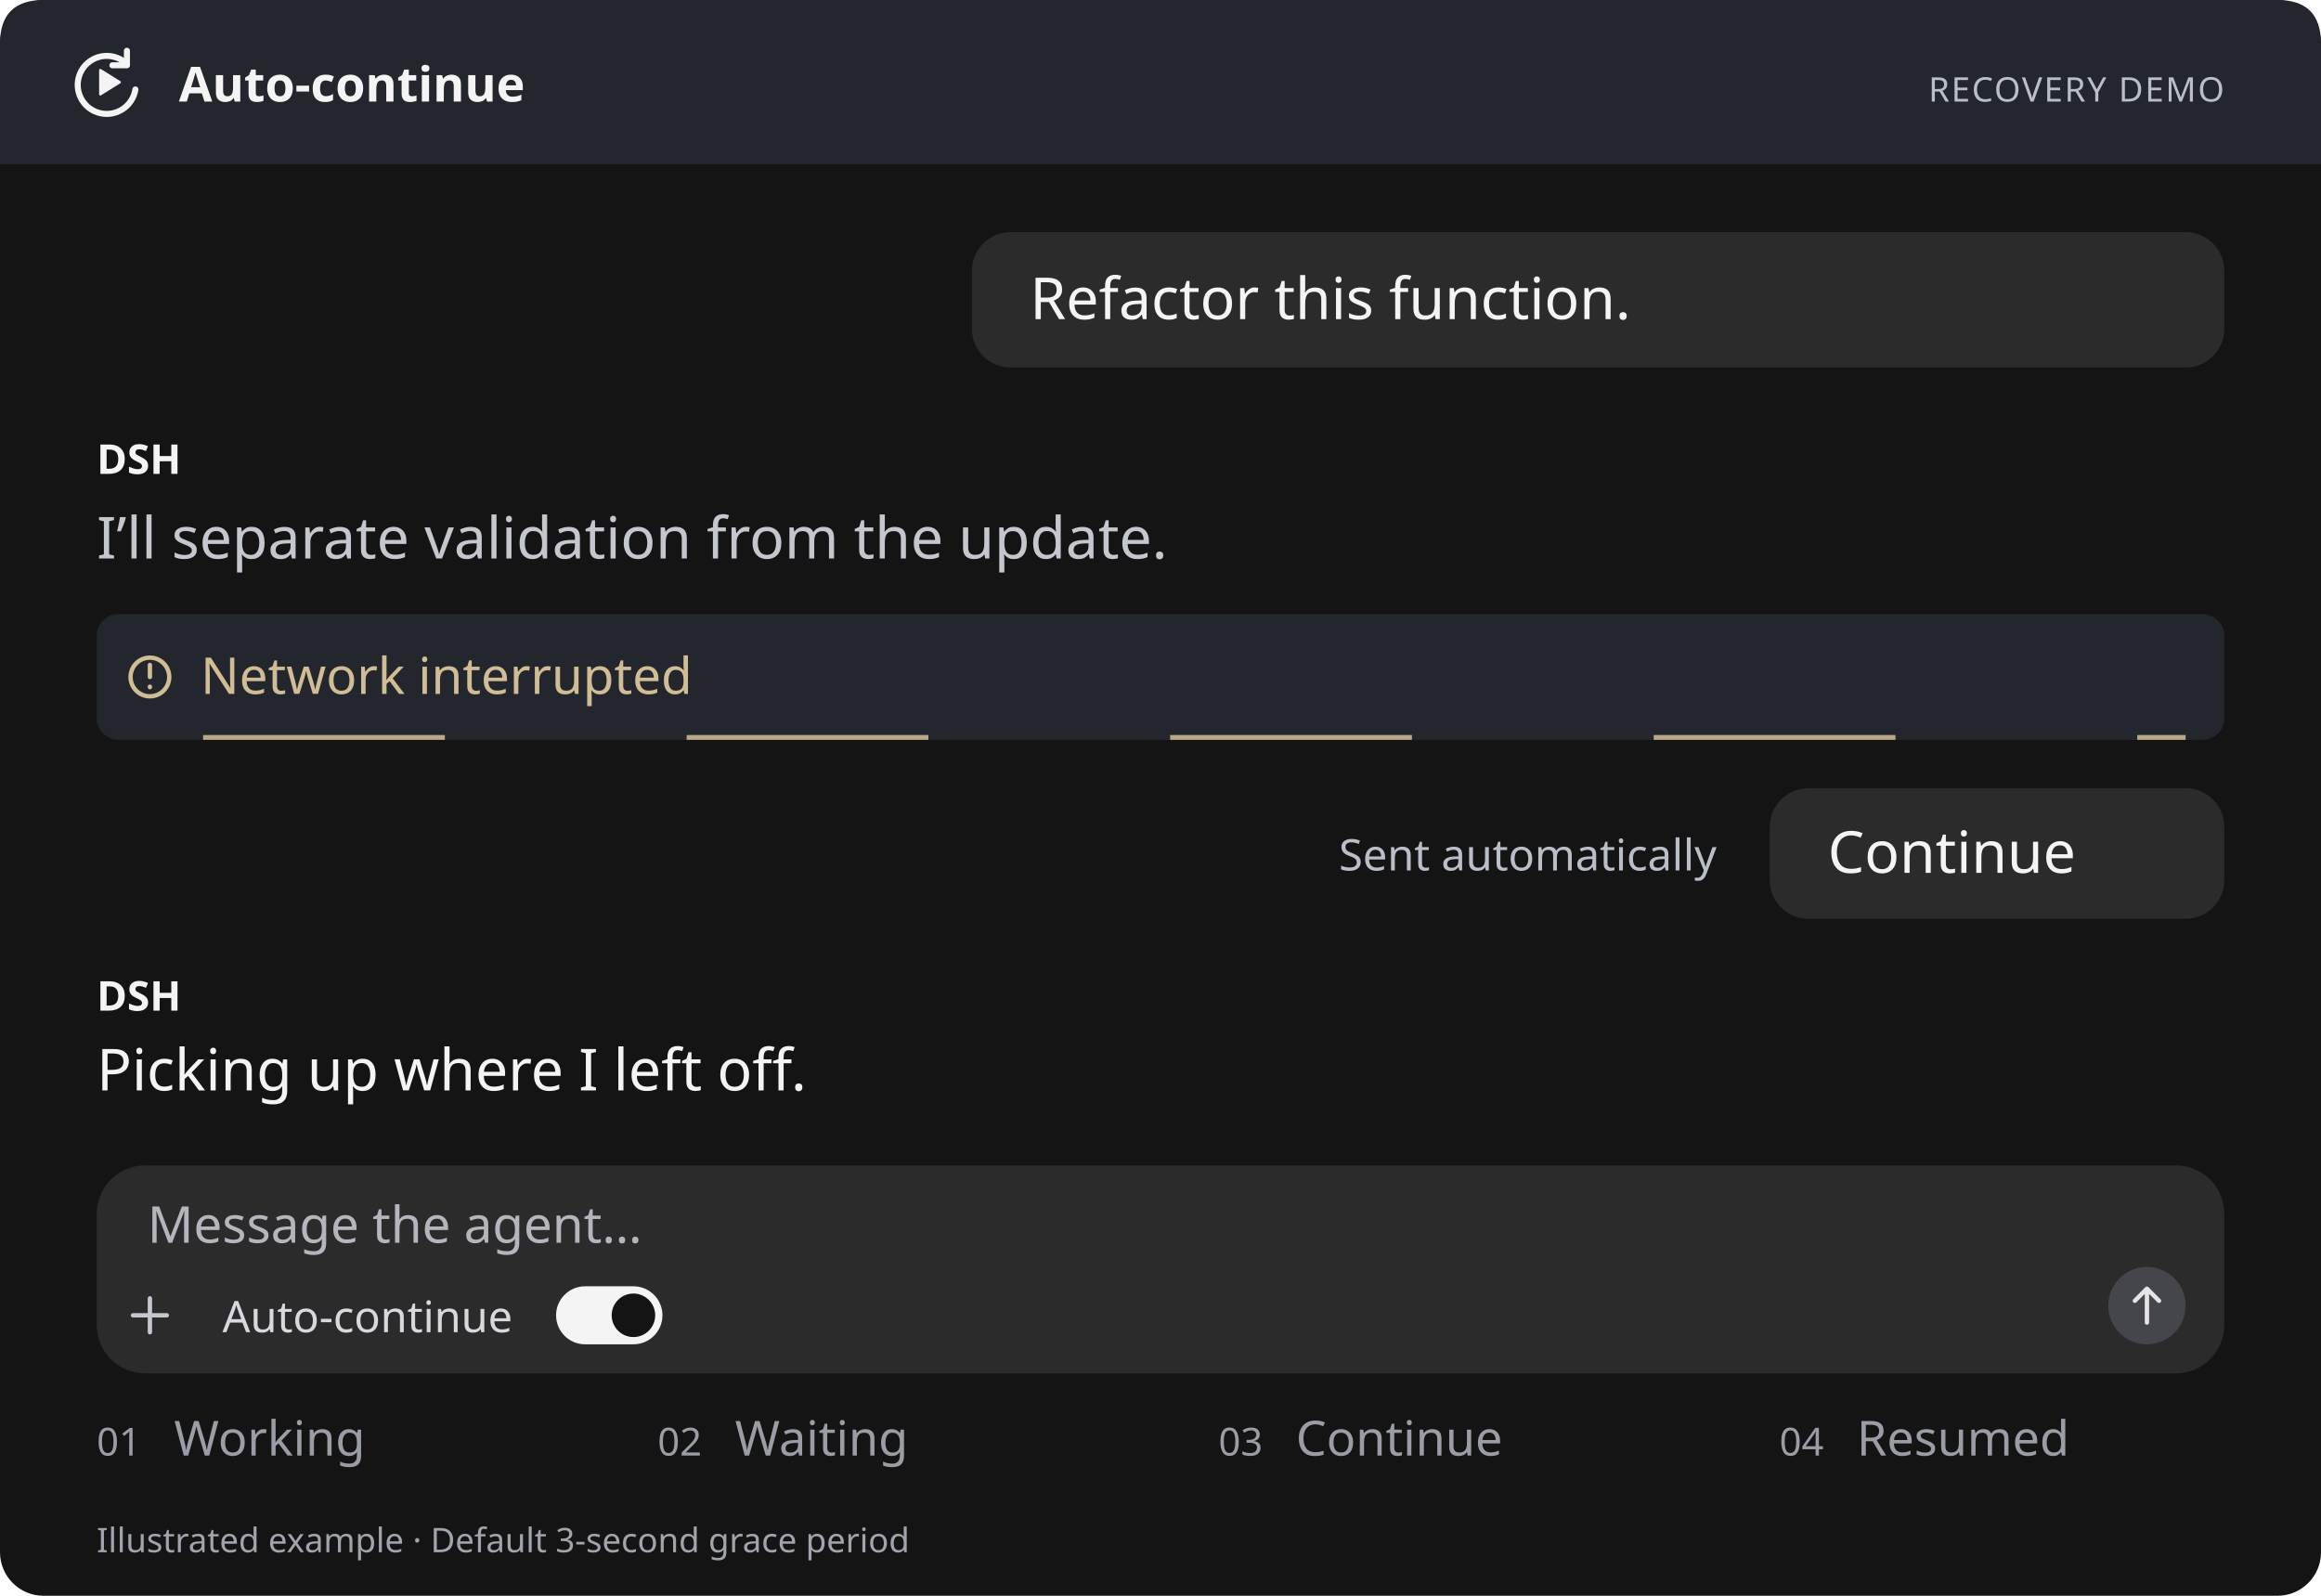
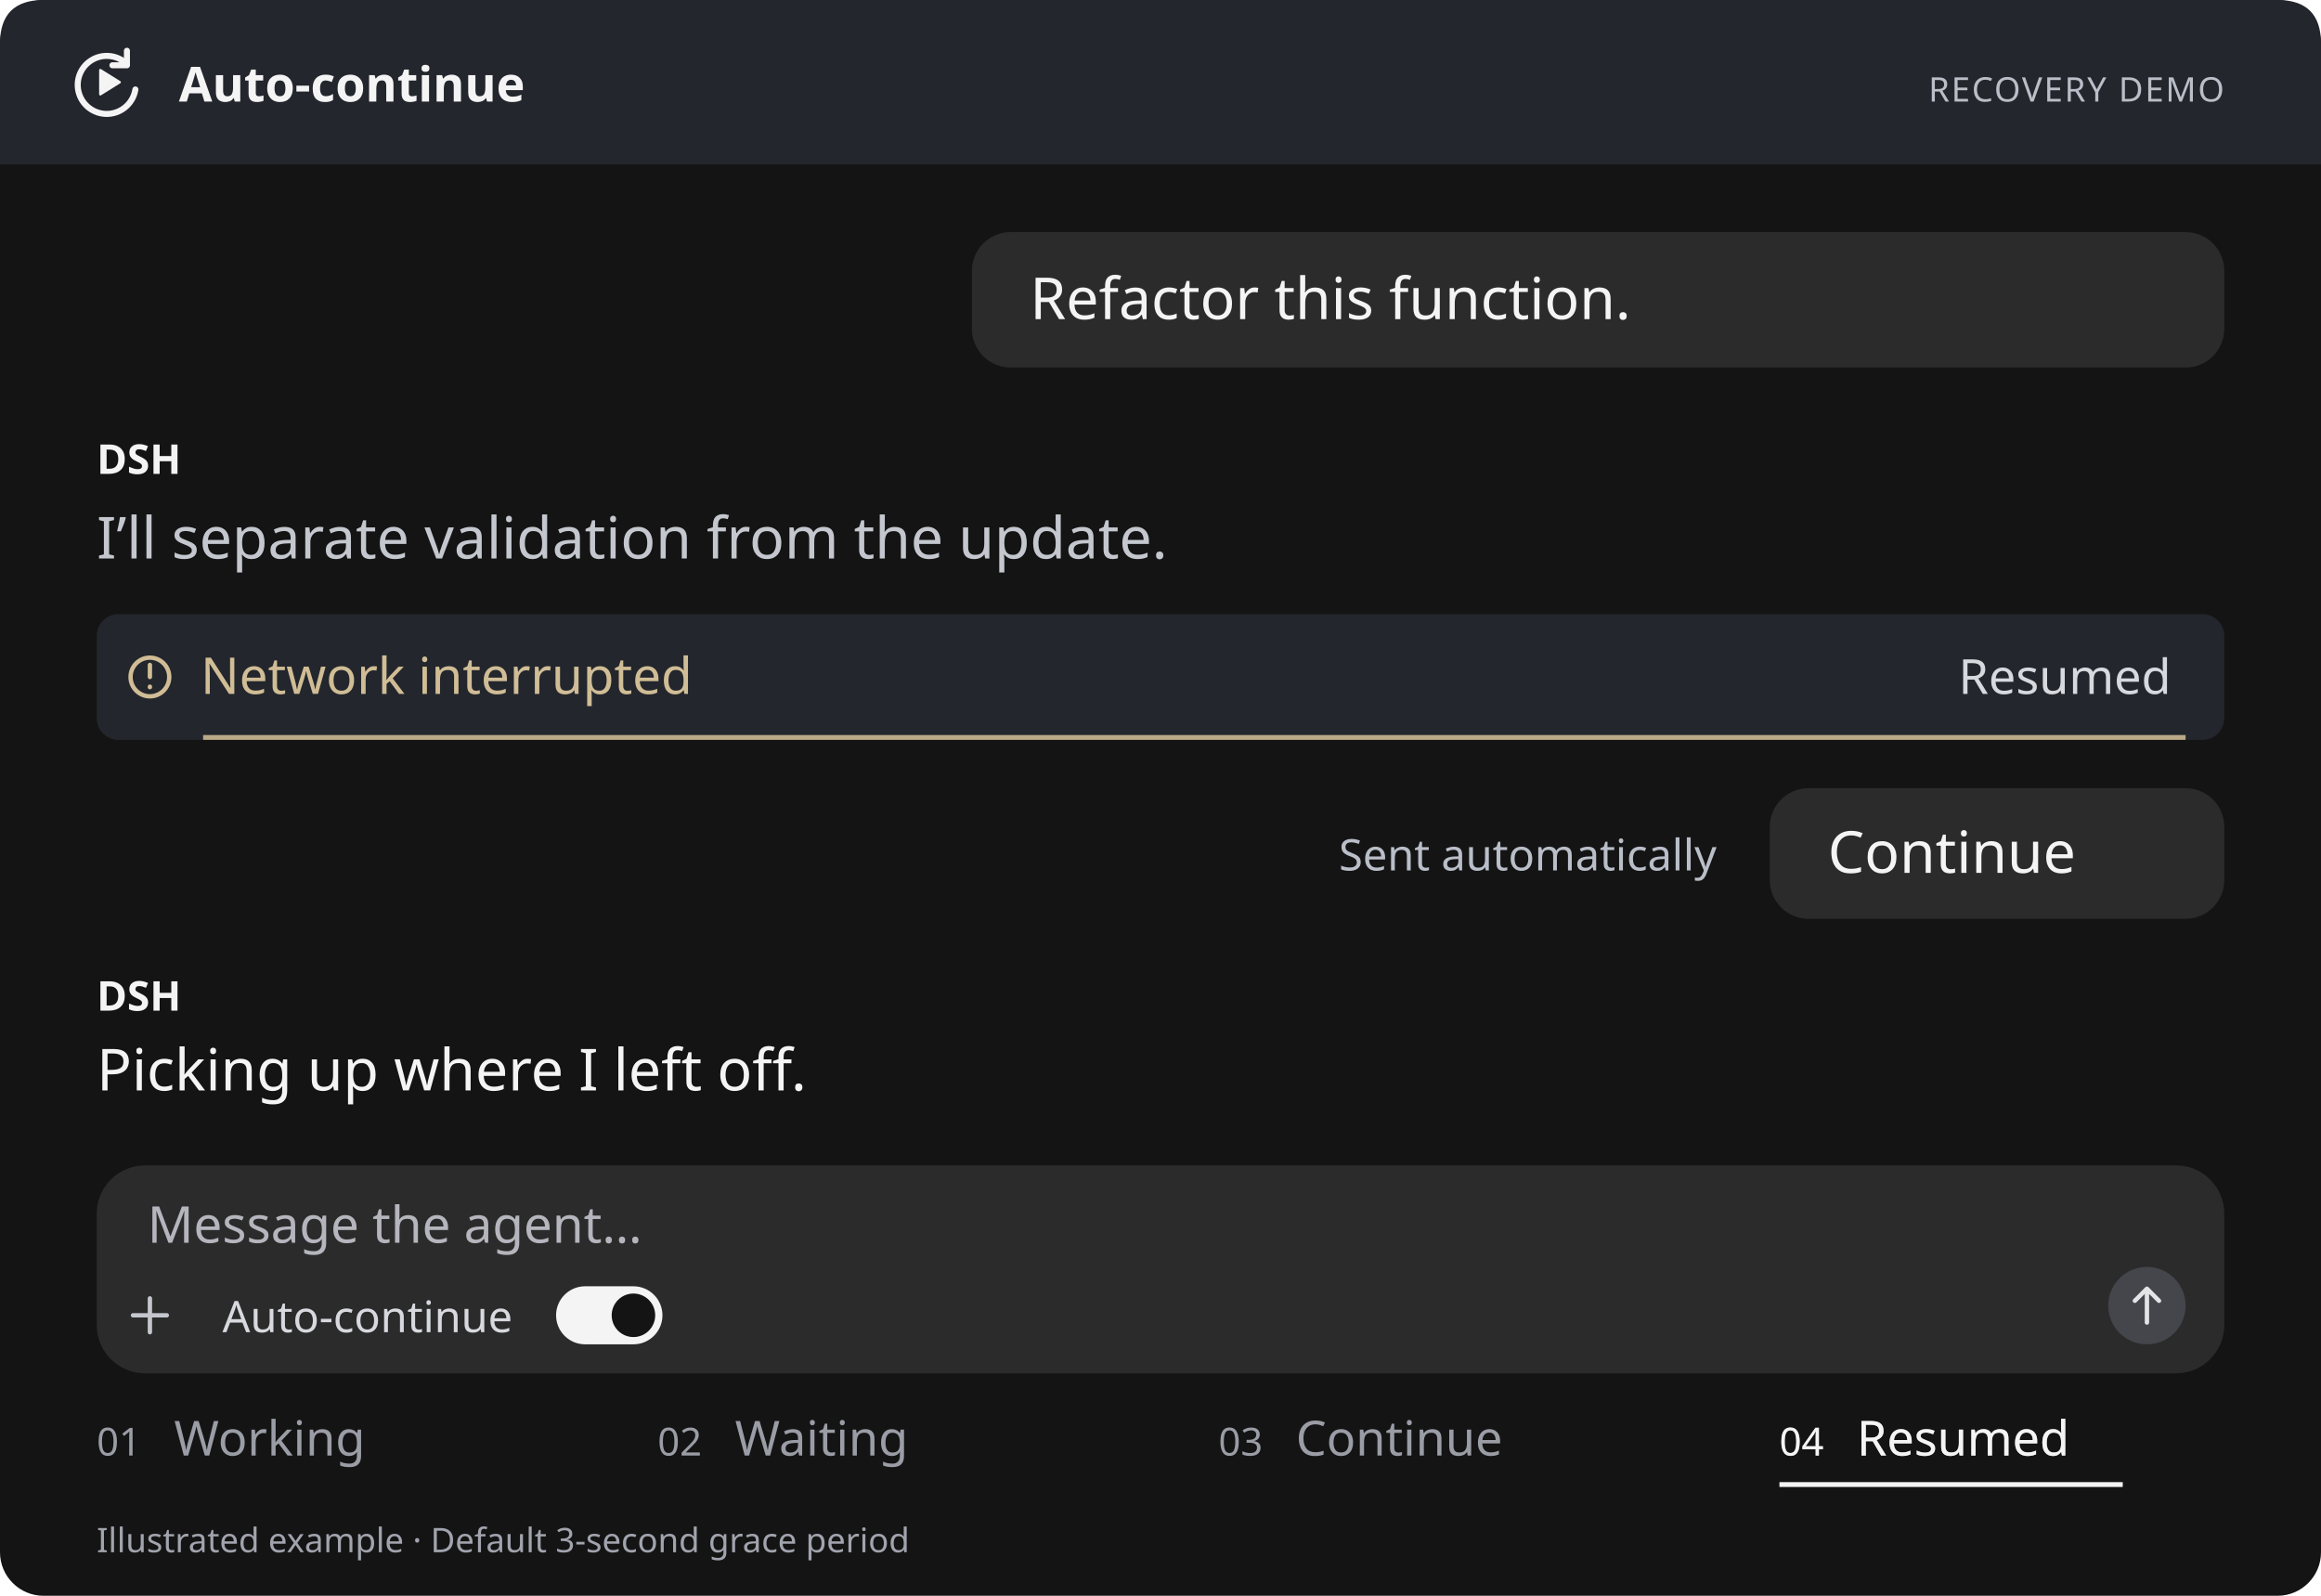
<svg xmlns="http://www.w3.org/2000/svg" width="960" height="660" viewBox="0 0 960 660" role="img" lang="en" aria-labelledby="title description">
  <style>
    text { font-family: -apple-system, BlinkMacSystemFont, 'Segoe UI', 'Noto Sans', 'PingFang SC', 'Microsoft YaHei', sans-serif; }
    .body { font-size: 24px; }
-     .compact { display: none; }
-     /* One 12-second cycle: work 0–2s, wait 2–5s, send 5–6.5s, resume 6.5–12s. */
-     .notice { animation: notice 12s linear infinite; }
-     .auto-message { animation: sent 12s ease-out infinite; }
-     .resumed-message { animation: resumed 12s ease-out infinite; }
-     .countdown, .step-active, .state-result { opacity: 0; animation: 12s linear infinite; }
-     .count-3 { animation-name: count3; }
-     .count-2 { animation-name: count2; }
-     .count-1 { animation-name: count1; }
-     .state-result { animation-name: result; }
-     .progress { stroke-dasharray: 100; stroke-dashoffset: 0; animation: progress 12s linear infinite; }
-     .step-1 { animation-name: step1; }
-     .step-2 { animation-name: step2; }
-     .step-3 { animation-name: step3; }
-     .step-4 { animation-name: step4; }
-     @keyframes notice { 0%, 16% { opacity: 0; } 17%, 96% { opacity: 1; } 98%, 100% { opacity: 0; } }
-     @keyframes sent { 0%, 41.66% { opacity: 0; transform: translateY(5px); } 44%, 96% { opacity: 1; transform: translateY(0); } 98%, 100% { opacity: 0; transform: translateY(0); } }
-     @keyframes resumed { 0%, 54.16% { opacity: 0; transform: translateY(5px); } 57%, 96% { opacity: 1; transform: translateY(0); } 98%, 100% { opacity: 0; transform: translateY(0); } }
-     @keyframes count3 { 0%, 16.66% { opacity: 0; } 16.67%, 24.99% { opacity: 1; } 25%, 100% { opacity: 0; } }
-     @keyframes count2 { 0%, 24.99% { opacity: 0; } 25%, 33.32% { opacity: 1; } 33.33%, 100% { opacity: 0; } }
-     @keyframes count1 { 0%, 33.32% { opacity: 0; } 33.33%, 41.66% { opacity: 1; } 41.67%, 100% { opacity: 0; } }
-     @keyframes result { 0%, 54.16% { opacity: 0; } 54.17%, 100% { opacity: 1; } }
-     @keyframes progress { 0%, 16.67% { stroke-dashoffset: 100; } 41.67%, 100% { stroke-dashoffset: 0; } }
-     @keyframes step1 { 0%, 16.66% { opacity: 1; } 16.67%, 100% { opacity: 0; } }
-     @keyframes step2 { 0%, 16.66% { opacity: 0; } 16.67%, 41.66% { opacity: 1; } 41.67%, 100% { opacity: 0; } }
-     @keyframes step3 { 0%, 41.66% { opacity: 0; } 41.67%, 54.16% { opacity: 1; } 54.17%, 100% { opacity: 0; } }
-     @keyframes step4 { 0%, 54.16% { opacity: 0; } 54.17%, 100% { opacity: 1; } }
+     .compact, .countdown { display: none; }
+     .step-active { opacity: 0; }
+     .step-4 { opacity: 1; }
    @media (max-width: 520px) {
      .full { display: none; }
      .compact { display: inline; }
      .body { font-size: 34px; }
      .heading { font-size: 28px; }
      .role, .annotation, .status, .toggle-label { font-size: 26px; }
-       .step-label { font-size: 29px; }
+       .step-label { font-size: 29px; transform: translateX(-32px); }
      .step-number { display: none; }
-       .step-label { transform: translateX(-32px); }
      .footnote { font-size: 24px; }
      .composer-switch { transform: translate(276px, 532px); }
-     }
-     @media (prefers-reduced-motion: reduce) {
-       .notice, .auto-message, .resumed-message, .state-result { animation: none; opacity: 1; transform: none; }
-       .countdown { display: none; }
-       .progress { animation: none; stroke-dashoffset: 0; }
-       .step-active { animation: none; opacity: 0; }
-       .step-4 { opacity: 1; }
    }
  </style>
  <rect width="960" height="660" rx="18" fill="#141414" />
  <path d="M18 0H942Q960 0 960 18V68H0V18Q0 0 18 0Z" fill="#23262c" />
  <g transform="translate(28 18) scale(.5)">
    <path d="M49 17A24 24 0 1 0 56 38" fill="none" stroke="#f4f4f5" stroke-width="5" stroke-linecap="round" />
    <path d="M49 6v12H37" fill="none" stroke="#f4f4f5" stroke-width="5" stroke-linecap="round" stroke-linejoin="round" />
    <path d="M27 22l16 10-16 10Z" fill="#f4f4f5" stroke="#f4f4f5" stroke-width="2" stroke-linejoin="round" />
  </g>
  <text class="heading" x="74" y="42" fill="#f4f4f5" font-size="20" font-weight="600">Auto-continue</text>
  <text class="annotation" x="920" y="42" fill="#b9bec8" font-size="14" text-anchor="end" letter-spacing=".7">RECOVERY DEMO</text>
  <rect x="402" y="96" width="518" height="56" rx="16" fill="#2b2b2b" />
  <text class="body full" x="426" y="132" fill="#f4f4f5">Refactor this function.</text>
  <text class="body compact" x="426" y="132" fill="#f4f4f5">Refactor this function.</text>
  <text class="role" x="40" y="196" fill="#f4f4f5" font-size="17" font-weight="600">DSH</text>
  <text class="body full" x="40" y="231" fill="#c4c7ce">I’ll separate validation from the update.</text>
  <text class="body compact" x="40" y="231" fill="#c4c7ce">Refactoring the function…</text>
  <g class="notice">
    <rect x="40" y="254" width="880" height="52" rx="9" fill="#23262c" />
    <g fill="none" stroke="#d0bd96" stroke-width="1.8" stroke-linecap="round">
      <circle cx="62" cy="280" r="8" />
      <path d="M62 275v5m0 4v.2" />
    </g>
    <text class="status" x="83" y="287" fill="#d0bd96" font-size="21">Network interrupted</text>
    <g fill="#d7d9de" font-size="20" text-anchor="end">
      <text class="status countdown count-3" x="898" y="287">Waiting to retry · 3 s</text>
      <text class="status countdown count-2" x="898" y="287">Waiting to retry · 2 s</text>
      <text class="status countdown count-1" x="898" y="287">Waiting to retry · 1 s</text>
      <text class="status state-result" x="898" y="287">Resumed</text>
    </g>
    <path class="progress" d="M84 305H904" pathLength="100" fill="none" stroke="#b9a987" stroke-width="2" />
  </g>
  <g class="auto-message">
    <text class="annotation" x="710" y="360" fill="#b9bec8" font-size="18" text-anchor="end">Sent automatically</text>
    <rect x="732" y="326" width="188" height="54" rx="16" fill="#2b2b2b" />
    <text class="body" x="756" y="361" fill="#f4f4f5">Continue</text>
  </g>
  <g class="resumed-message">
    <text class="role" x="40" y="418" fill="#f4f4f5" font-size="17" font-weight="600">DSH</text>
    <text class="body full" x="40" y="451" fill="#f4f4f5">Picking up where I left off.</text>
    <text class="body compact" x="40" y="451" fill="#f4f4f5">Picking up where I left off.</text>
  </g>
  <rect x="40" y="482" width="880" height="86" rx="20" fill="#2b2b2b" />
  <text class="full" x="61" y="514" fill="#b5b5bd" font-size="21">Message the agent…</text>
  <text class="body compact" x="61" y="516" fill="#b5b5bd">Send a message…</text>
  <path d="M62 537v14m-7-7h14" fill="none" stroke="#c4c7ce" stroke-width="1.8" stroke-linecap="round" />
  <text class="toggle-label" x="92" y="551" fill="#d7d9de" font-size="18">Auto-continue</text>
  <g class="composer-switch" transform="translate(230 532)">
    <rect width="44" height="24" rx="12" fill="#f4f4f5" />
    <circle cx="32" cy="12" r="9" fill="#141414" />
  </g>
  <circle cx="888" cy="540" r="16" fill="#44464c" />
  <path d="M888 547v-14m-5 5 5-5 5 5" fill="none" stroke="#e4e4e7" stroke-width="1.8" stroke-linecap="round" stroke-linejoin="round" />
  <g>
    <g transform="translate(40 602)">
      <text x="0" y="0" fill="#9a9da5" font-size="16" class="step-number">01</text>
      <text x="32" y="0" fill="#9a9da5" font-size="20" class="step-label">Working</text>
      <g class="step-active step-1">
        <text x="0" y="0" fill="#f4f4f5" font-size="16" class="step-number">01</text>
        <text x="32" y="0" fill="#f4f4f5" font-size="20" class="step-label">Working</text>
        <path d="M0 12H142" stroke="#f4f4f5" stroke-width="2" />
      </g>
    </g>
    <g transform="translate(272 602)">
      <text x="0" y="0" fill="#9a9da5" font-size="16" class="step-number">02</text>
      <text x="32" y="0" fill="#9a9da5" font-size="20" class="step-label">Waiting</text>
      <g class="step-active step-2">
        <text x="0" y="0" fill="#f4f4f5" font-size="16" class="step-number">02</text>
        <text x="32" y="0" fill="#f4f4f5" font-size="20" class="step-label">Waiting</text>
        <path d="M0 12H142" stroke="#f4f4f5" stroke-width="2" />
      </g>
    </g>
    <g transform="translate(504 602)">
      <text x="0" y="0" fill="#9a9da5" font-size="16" class="step-number">03</text>
      <text x="32" y="0" fill="#9a9da5" font-size="20" class="step-label">Continue</text>
      <g class="step-active step-3">
        <text x="0" y="0" fill="#f4f4f5" font-size="16" class="step-number">03</text>
        <text x="32" y="0" fill="#f4f4f5" font-size="20" class="step-label">Continue</text>
        <path d="M0 12H142" stroke="#f4f4f5" stroke-width="2" />
      </g>
    </g>
    <g transform="translate(736 602)">
      <text x="0" y="0" fill="#9a9da5" font-size="16" class="step-number">04</text>
      <text x="32" y="0" fill="#9a9da5" font-size="20" class="step-label">Resumed</text>
      <g class="step-active step-4">
        <text x="0" y="0" fill="#f4f4f5" font-size="16" class="step-number">04</text>
        <text x="32" y="0" fill="#f4f4f5" font-size="20" class="step-label">Resumed</text>
        <path d="M0 12H142" stroke="#f4f4f5" stroke-width="2" />
      </g>
    </g>
  </g>
  <text class="footnote full" x="40" y="642" fill="#a1a4ad" font-size="14">Illustrated example · Default 3-second grace period</text>
  <text class="footnote compact" x="40" y="642" fill="#a1a4ad" font-size="24">Example · 3-second grace</text>
</svg>
